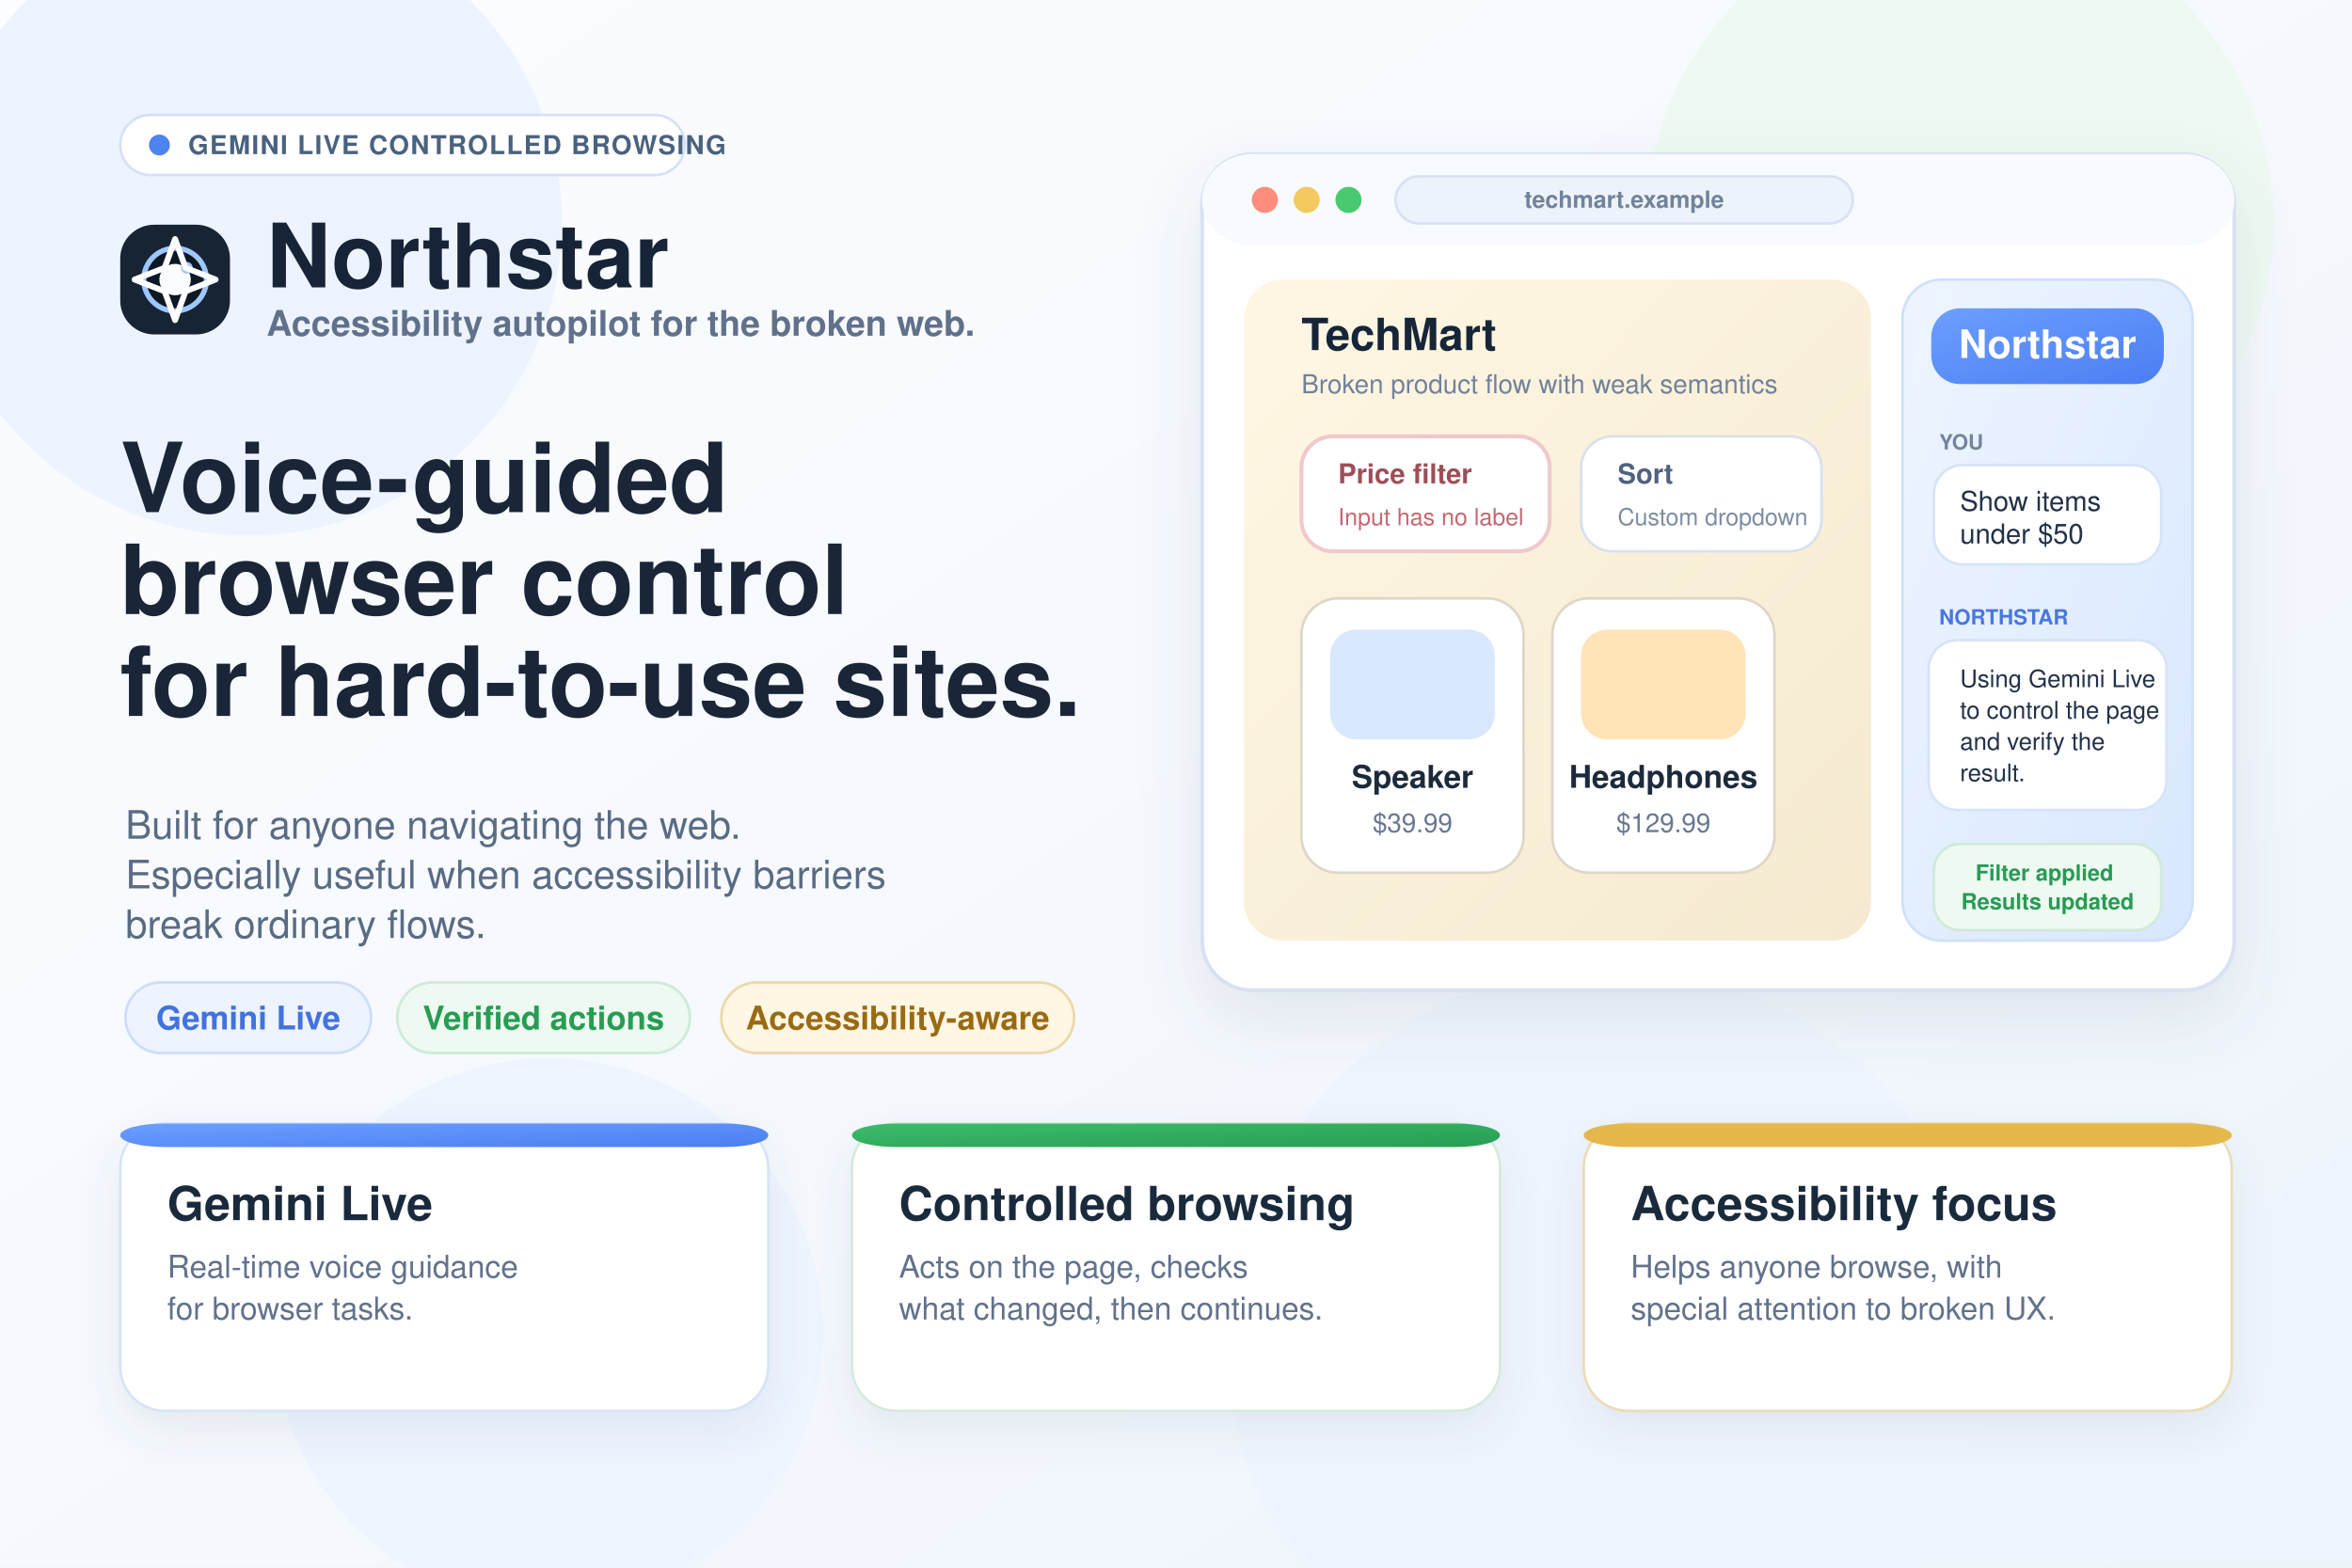
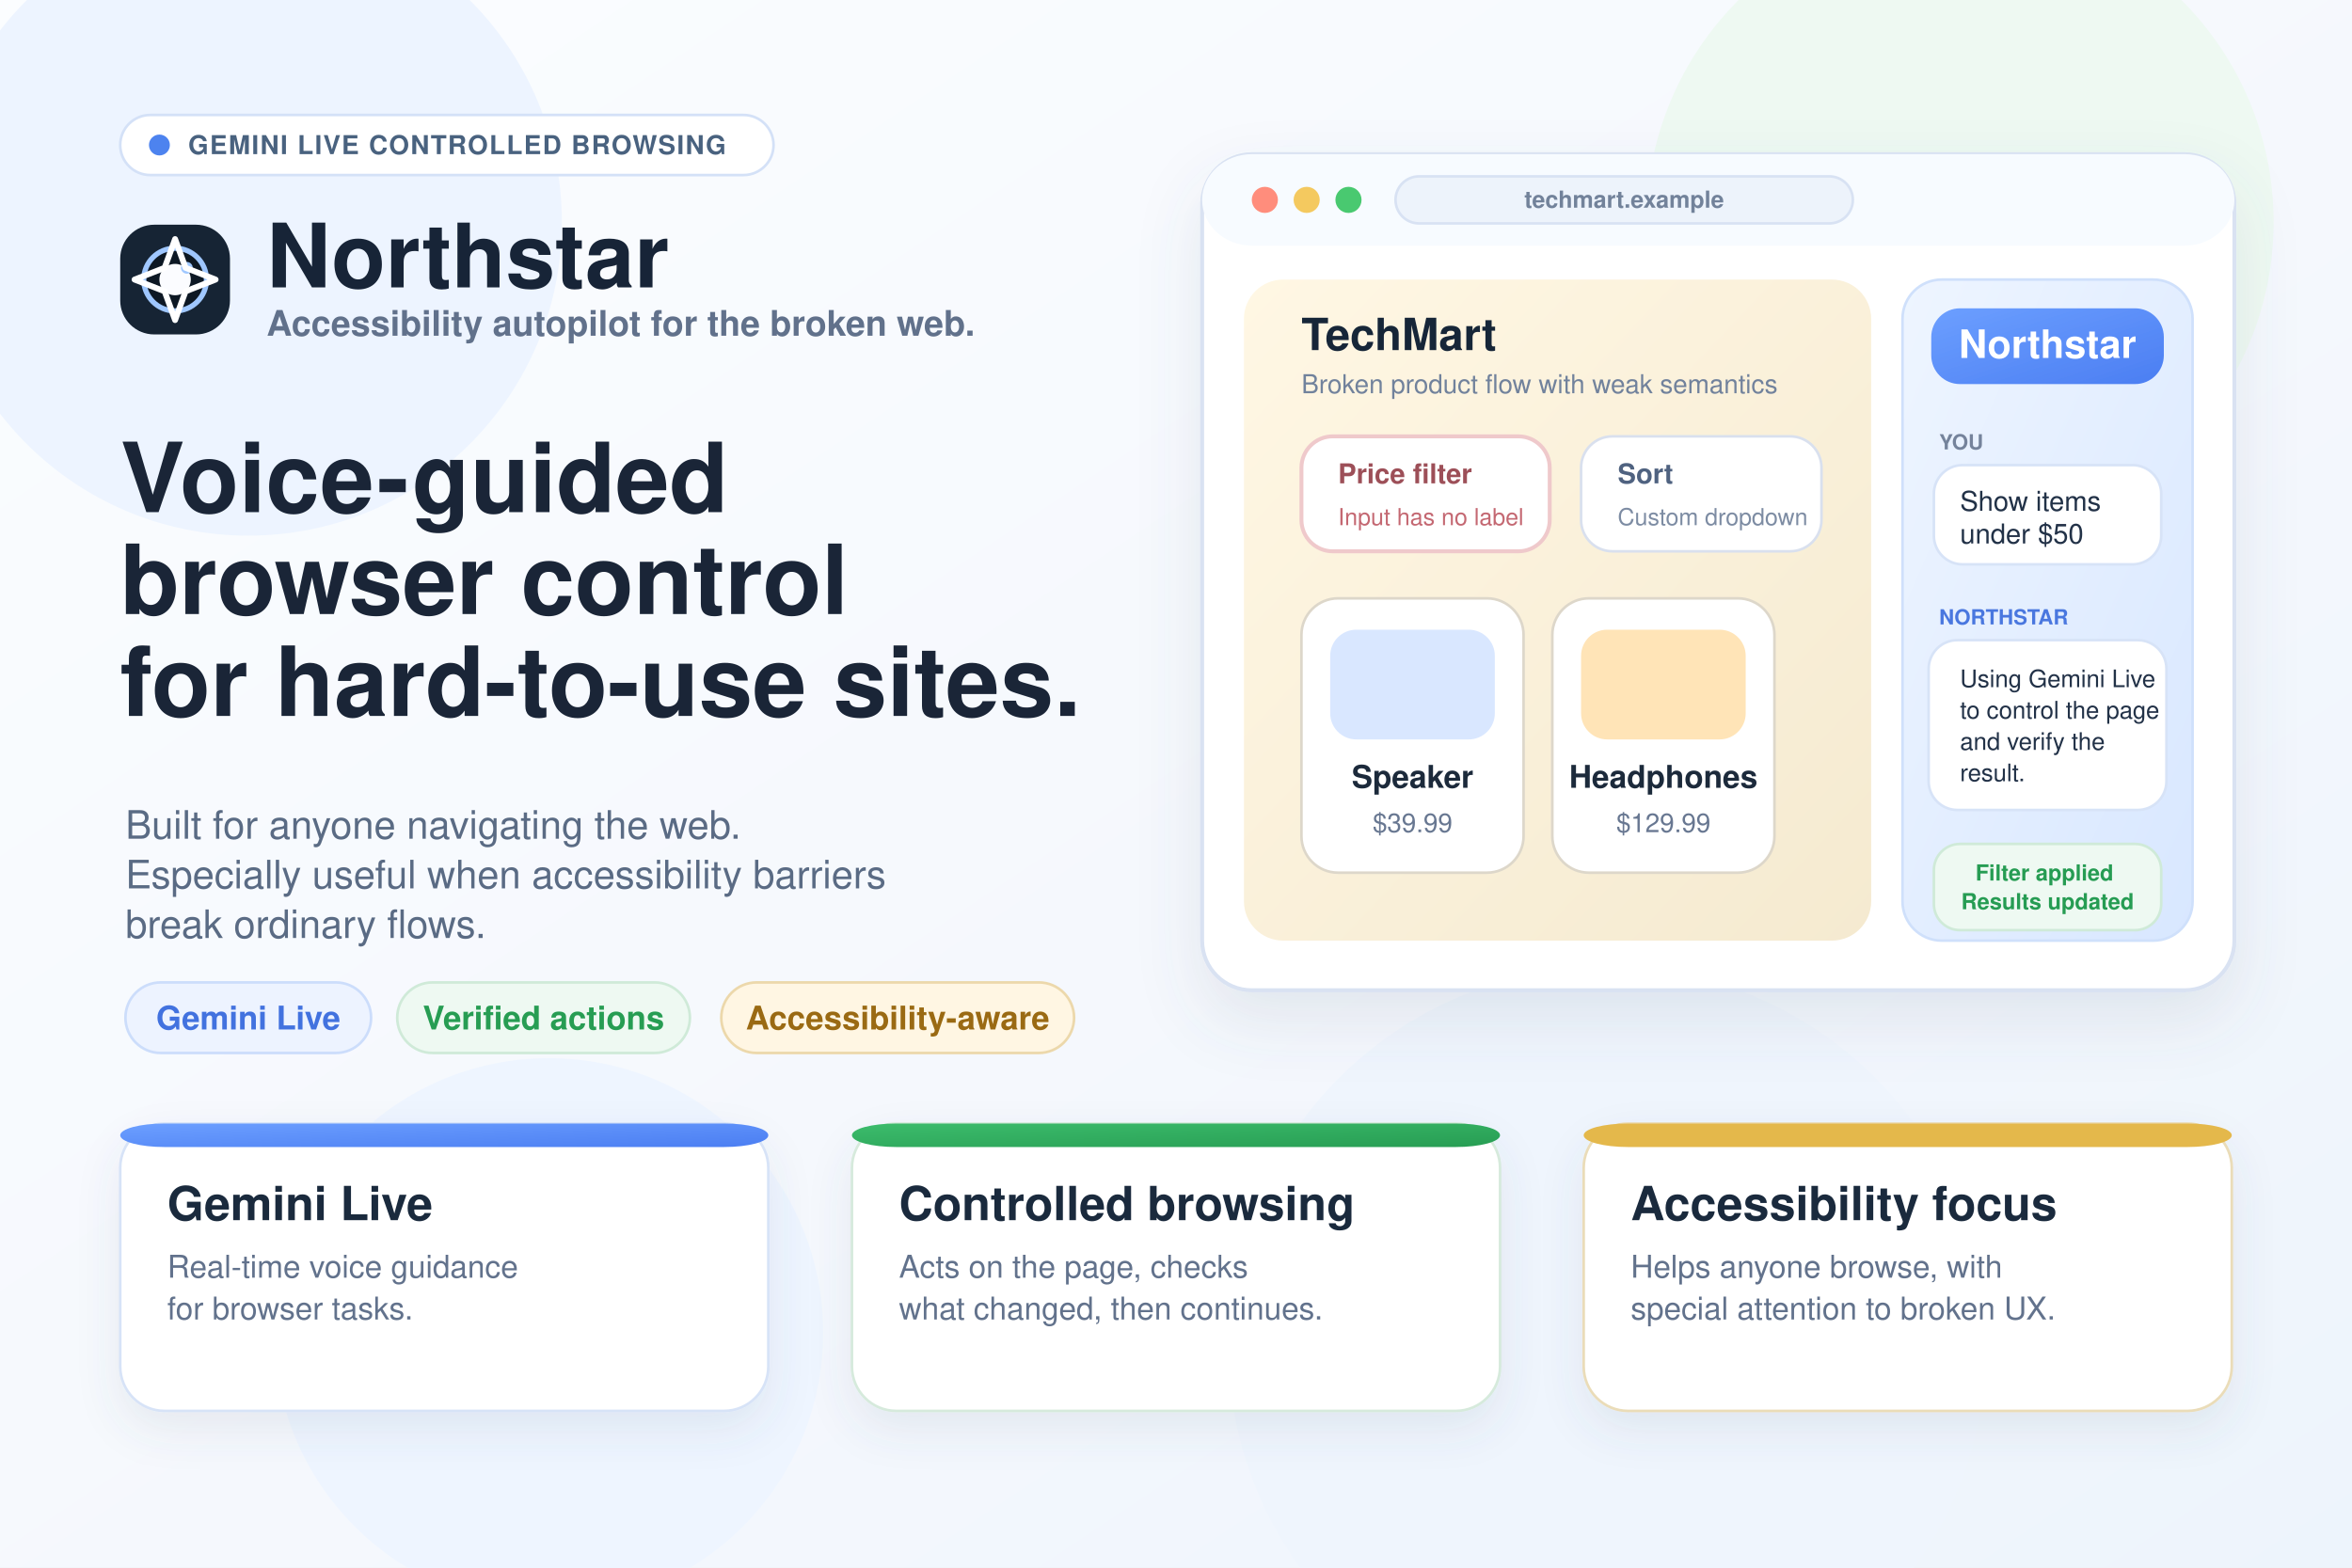
<svg xmlns="http://www.w3.org/2000/svg" width="1800" height="1200" viewBox="0 0 1800 1200" font-family="'Avenir Next', 'Helvetica Neue', Helvetica, Arial, sans-serif">
  <defs>
    <linearGradient id="bg" x1="0" y1="0" x2="1" y2="1">
      <stop offset="0%" stop-color="#fbfdff" />
      <stop offset="55%" stop-color="#f5f8fd" />
      <stop offset="100%" stop-color="#edf4fc" />
    </linearGradient>
    <linearGradient id="panelBlue" x1="0" y1="0" x2="1" y2="1">
      <stop offset="0%" stop-color="#eef5ff" />
      <stop offset="100%" stop-color="#d8e7ff" />
    </linearGradient>
    <linearGradient id="panelMint" x1="0" y1="0" x2="1" y2="1">
      <stop offset="0%" stop-color="#effaf3" />
      <stop offset="100%" stop-color="#dcf1e3" />
    </linearGradient>
    <linearGradient id="panelWarm" x1="0" y1="0" x2="1" y2="1">
      <stop offset="0%" stop-color="#fff7e4" />
      <stop offset="100%" stop-color="#f5ead0" />
    </linearGradient>
    <linearGradient id="brandBlue" x1="0" y1="0" x2="1" y2="1">
      <stop offset="0%" stop-color="#6c9fff" />
      <stop offset="100%" stop-color="#4b7ef2" />
    </linearGradient>
    <linearGradient id="brandGreen" x1="0" y1="0" x2="1" y2="1">
      <stop offset="0%" stop-color="#3cbc6c" />
      <stop offset="100%" stop-color="#279d53" />
    </linearGradient>
    <filter id="softShadow" x="-20%" y="-20%" width="140%" height="160%">
      <feDropShadow dx="0" dy="22" stdDeviation="24" flood-color="#53647d" flood-opacity="0.12" />
    </filter>
    <filter id="cardShadow" x="-20%" y="-20%" width="140%" height="160%">
      <feDropShadow dx="0" dy="14" stdDeviation="16" flood-color="#52627d" flood-opacity="0.1" />
    </filter>
  </defs>
  <rect width="1800" height="1200" fill="url(#bg)" />
  <circle cx="190" cy="170" r="240" fill="#edf4ff" />
  <circle cx="1500" cy="170" r="240" fill="#eef9f2" />
  <circle cx="1230" cy="1030" r="290" fill="#eff5fd" />
  <circle cx="420" cy="1020" r="210" fill="#eef5ff" />
-   <rect x="92" y="88" width="432" height="46" rx="23" fill="#ffffff" stroke="#d4e1f7" stroke-width="2" />
+   <rect x="92" y="88" width="500" height="46" rx="23" fill="#ffffff" stroke="#d4e1f7" stroke-width="2" />
  <circle cx="122" cy="111" r="8" fill="#4d83ef" />
  <text x="144" y="118" fill="#49627f" font-size="20" font-weight="700" letter-spacing="1">GEMINI LIVE CONTROLLED BROWSING</text>
  <g transform="translate(92 172)">
    <rect x="0" y="0" width="84" height="84" rx="26" fill="#162434" />
    <circle cx="42" cy="42" r="24" fill="#0d1824" stroke="#9fc7ff" stroke-width="4" />
    <circle cx="42" cy="42" r="12" fill="#fbfcff" />
    <circle cx="51" cy="33" r="4.5" fill="#9fc7ff" />
    <path d="M42 11 L50 33 L73 42 L50 51 L42 73 L34 51 L11 42 L34 33 Z" fill="none" stroke="#ffffff" stroke-width="4.5" stroke-linejoin="round" />
    <text x="112" y="48" fill="#172437" font-size="68" font-weight="700">Northstar</text>
    <text x="112" y="85" fill="#61718b" font-size="27" font-weight="600">Accessibility autopilot for the broken web.</text>
  </g>
  <text x="92" y="392" fill="#1a2537" font-size="74" font-weight="700">
    <tspan x="92" dy="0">Voice-guided</tspan>
    <tspan x="92" dy="78">browser control</tspan>
    <tspan x="92" dy="78">for hard-to-use sites.</tspan>
  </text>
  <text x="96" y="642" fill="#5a6b84" font-size="30" font-weight="500">
    <tspan x="96" dy="0">Built for anyone navigating the web.</tspan>
    <tspan x="96" dy="38">Especially useful when accessibility barriers</tspan>
    <tspan x="96" dy="38">break ordinary flows.</tspan>
  </text>
  <g transform="translate(96 752)">
    <rect x="0" y="0" width="188" height="54" rx="27" fill="#edf3ff" stroke="#ccddfb" stroke-width="2" />
    <text x="94" y="36" text-anchor="middle" fill="#4272df" font-size="25" font-weight="700">Gemini Live</text>
    <rect x="208" y="0" width="224" height="54" rx="27" fill="#eef9f2" stroke="#cfead8" stroke-width="2" />
    <text x="320" y="36" text-anchor="middle" fill="#279d53" font-size="25" font-weight="700">Verified actions</text>
    <rect x="456" y="0" width="270" height="54" rx="27" fill="#fff6e3" stroke="#ecd8ab" stroke-width="2" />
    <text x="591" y="36" text-anchor="middle" fill="#9a6a13" font-size="25" font-weight="700">Accessibility-aware</text>
  </g>
  <g filter="url(#softShadow)">
    <rect x="920" y="118" width="790" height="640" rx="38" fill="#ffffff" stroke="#d9e2f2" stroke-width="3" />
    <rect x="920" y="118" width="790" height="70" rx="38" fill="#f7fbff" />
    <circle cx="968" cy="153" r="10" fill="#ff8d7b" />
    <circle cx="1000" cy="153" r="10" fill="#f4c95f" />
    <circle cx="1032" cy="153" r="10" fill="#49c96f" />
    <rect x="1068" y="135" width="350" height="36" rx="18" fill="#edf3fb" stroke="#d8e2f3" stroke-width="2" />
    <text x="1243" y="159" text-anchor="middle" fill="#72829a" font-size="18" font-weight="600">techmart.example</text>
    <rect x="952" y="214" width="480" height="506" rx="30" fill="url(#panelWarm)" />
    <text x="996" y="268" fill="#172538" font-size="34" font-weight="700">TechMart</text>
    <text x="996" y="301" fill="#71829c" font-size="20">Broken product flow with weak semantics</text>
    <rect x="996" y="334" width="190" height="88" rx="24" fill="#ffffff" stroke="#efc9cb" stroke-width="3" />
    <text x="1024" y="370" fill="#9d5058" font-size="21" font-weight="700">Price filter</text>
    <text x="1024" y="402" fill="#c46872" font-size="18">Input has no label</text>
    <rect x="1210" y="334" width="184" height="88" rx="24" fill="#ffffff" stroke="#d9e0ee" stroke-width="2" />
    <text x="1238" y="370" fill="#4f6280" font-size="21" font-weight="700">Sort</text>
    <text x="1238" y="402" fill="#7d8ca3" font-size="18">Custom dropdown</text>
    <rect x="996" y="458" width="170" height="210" rx="28" fill="#ffffff" stroke="#ddd7ca" stroke-width="2" />
    <rect x="1018" y="482" width="126" height="84" rx="20" fill="#d9e7ff" />
    <text x="1081" y="603" text-anchor="middle" fill="#1b293b" font-size="24" font-weight="700">Speaker</text>
    <text x="1081" y="637" text-anchor="middle" fill="#677791" font-size="20">$39.99</text>
    <rect x="1188" y="458" width="170" height="210" rx="28" fill="#ffffff" stroke="#ddd7ca" stroke-width="2" />
    <rect x="1210" y="482" width="126" height="84" rx="20" fill="#ffe4b7" />
    <text x="1273" y="603" text-anchor="middle" fill="#1b293b" font-size="24" font-weight="700">Headphones</text>
    <text x="1273" y="637" text-anchor="middle" fill="#677791" font-size="20">$129.99</text>
    <rect x="1456" y="214" width="222" height="506" rx="30" fill="url(#panelBlue)" stroke="#cfe0fb" stroke-width="2" />
    <rect x="1478" y="236" width="178" height="58" rx="22" fill="url(#brandBlue)" />
    <text x="1567" y="274" text-anchor="middle" fill="#ffffff" font-size="30" font-weight="700">Northstar</text>
    <text x="1484" y="344" fill="#74839b" font-size="16" font-weight="700">YOU</text>
    <rect x="1480" y="356" width="174" height="76" rx="22" fill="#ffffff" stroke="#d7e3f7" stroke-width="2" />
    <text x="1500" y="391" fill="#213047" font-size="21">
      <tspan x="1500" dy="0">Show items</tspan>
      <tspan x="1500" dy="25">under $50</tspan>
    </text>
    <text x="1484" y="478" fill="#4a77df" font-size="16" font-weight="700">NORTHSTAR</text>
    <rect x="1476" y="490" width="182" height="130" rx="22" fill="#ffffff" stroke="#d7e3f7" stroke-width="2" />
    <text x="1496" y="526" fill="#213047" font-size="18.5">
      <tspan x="1500" dy="0">Using Gemini Live</tspan>
      <tspan x="1500" dy="24">to control the page</tspan>
      <tspan x="1500" dy="24">and verify the</tspan>
      <tspan x="1500" dy="24">result.</tspan>
    </text>
    <rect x="1480" y="646" width="174" height="66" rx="20" fill="#eef9f2" stroke="#cfead8" stroke-width="2" />
    <text x="1567" y="674" text-anchor="middle" fill="#269c53" font-size="17" font-weight="700">
      <tspan x="1567" dy="0">Filter applied</tspan>
      <tspan x="1567" dy="22">Results updated</tspan>
    </text>
  </g>
  <g transform="translate(92 860)">
    <rect x="0" y="0" width="496" height="220" rx="34" fill="#ffffff" stroke="#d7e3f7" stroke-width="2" filter="url(#cardShadow)" />
    <rect x="0" y="0" width="496" height="18" rx="34" fill="url(#brandBlue)" />
    <text x="36" y="74" fill="#1a2a3d" font-size="36" font-weight="700">Gemini Live</text>
    <text x="36" y="118" fill="#62728c" font-size="24">
      <tspan x="36" dy="0">Real-time voice guidance</tspan>
      <tspan x="36" dy="32">for browser tasks.</tspan>
    </text>
  </g>
  <g transform="translate(652 860)">
    <rect x="0" y="0" width="496" height="220" rx="34" fill="#ffffff" stroke="#d6eadc" stroke-width="2" filter="url(#cardShadow)" />
    <rect x="0" y="0" width="496" height="18" rx="34" fill="url(#brandGreen)" />
    <text x="36" y="74" fill="#1a2a3d" font-size="36" font-weight="700">Controlled browsing</text>
    <text x="36" y="118" fill="#62728c" font-size="24">
      <tspan x="36" dy="0">Acts on the page, checks</tspan>
      <tspan x="36" dy="32">what changed, then continues.</tspan>
    </text>
  </g>
  <g transform="translate(1212 860)">
    <rect x="0" y="0" width="496" height="220" rx="34" fill="#ffffff" stroke="#eadcb8" stroke-width="2" filter="url(#cardShadow)" />
    <rect x="0" y="0" width="496" height="18" rx="34" fill="#e4b84b" />
    <text x="36" y="74" fill="#1a2a3d" font-size="36" font-weight="700">Accessibility focus</text>
    <text x="36" y="118" fill="#62728c" font-size="24">
      <tspan x="36" dy="0">Helps anyone browse, with</tspan>
      <tspan x="36" dy="32">special attention to broken UX.</tspan>
    </text>
  </g>
</svg>
